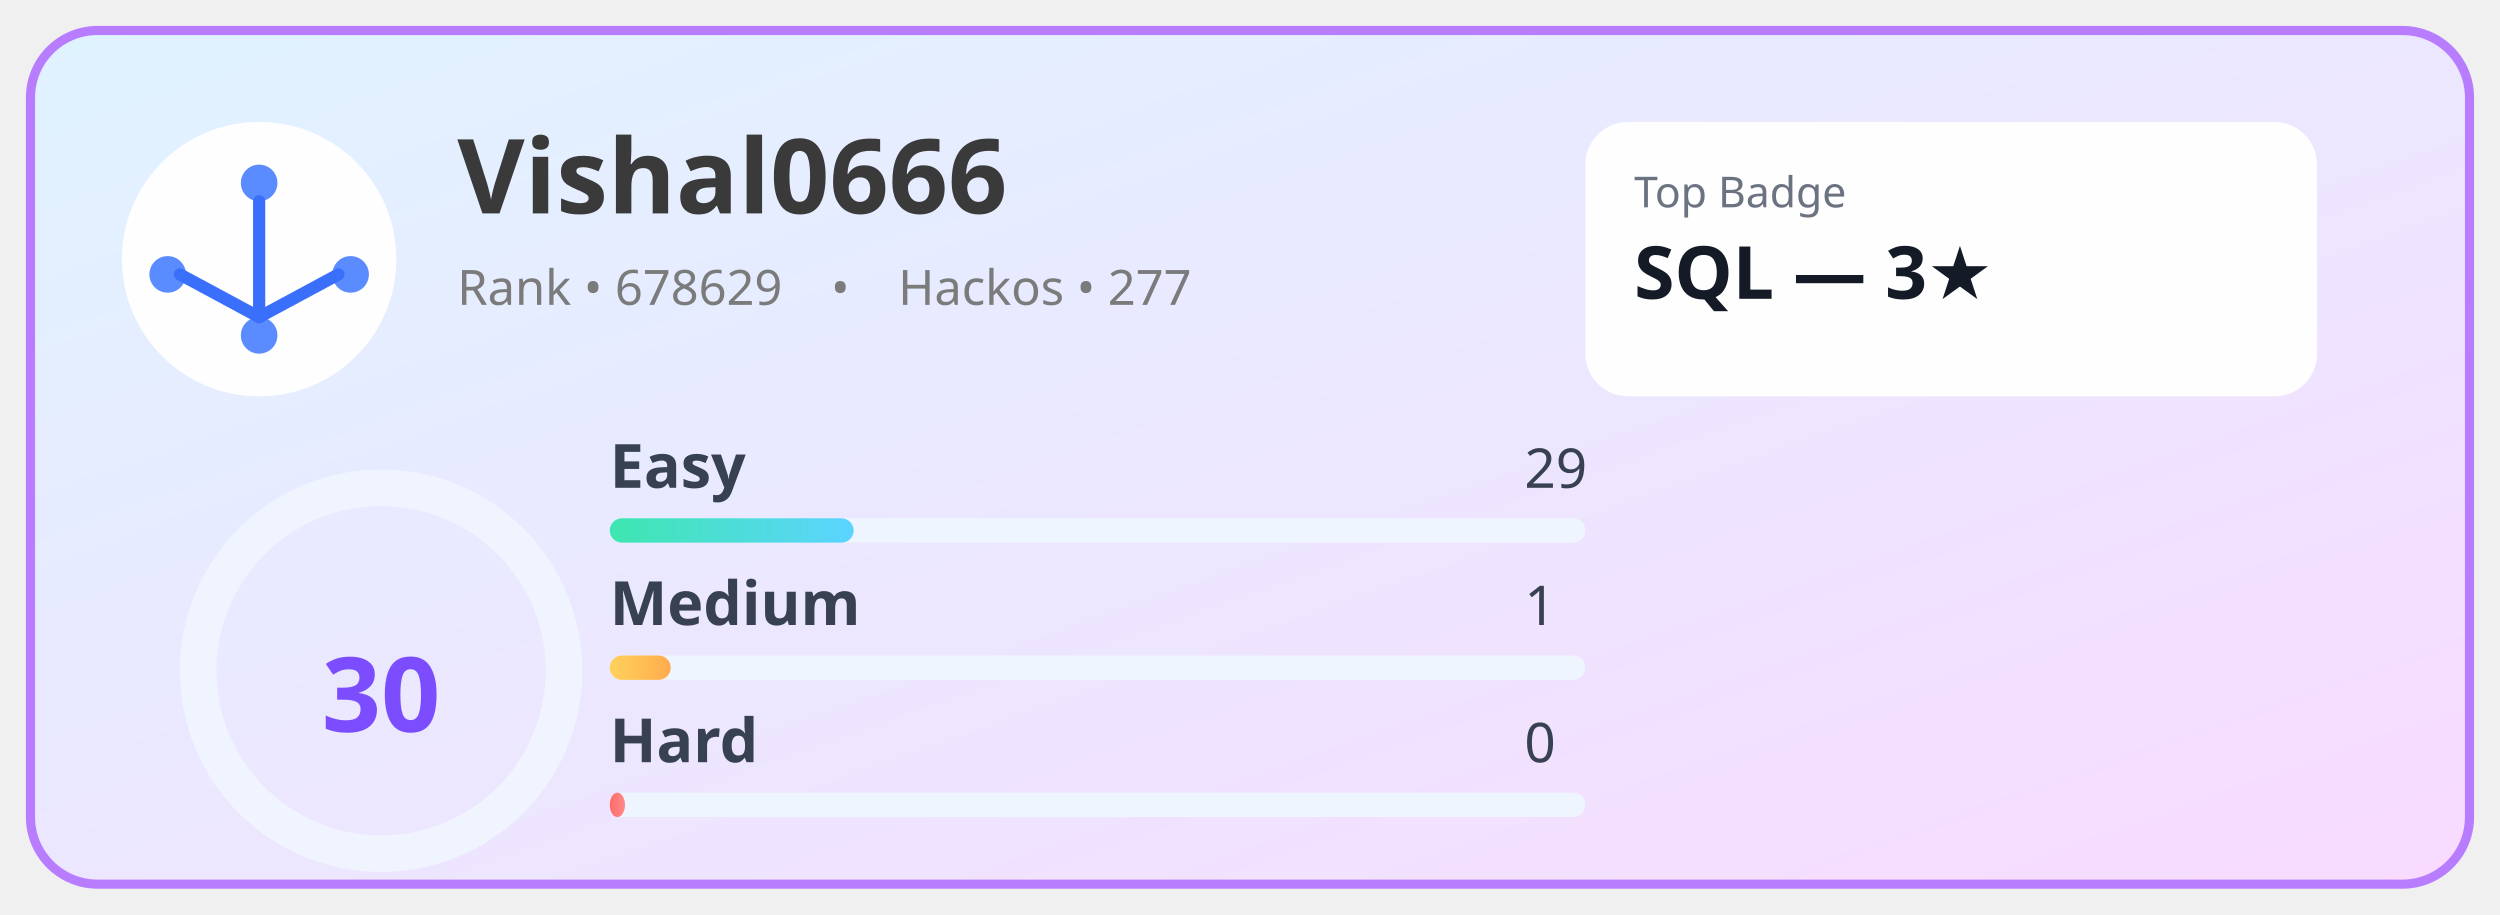
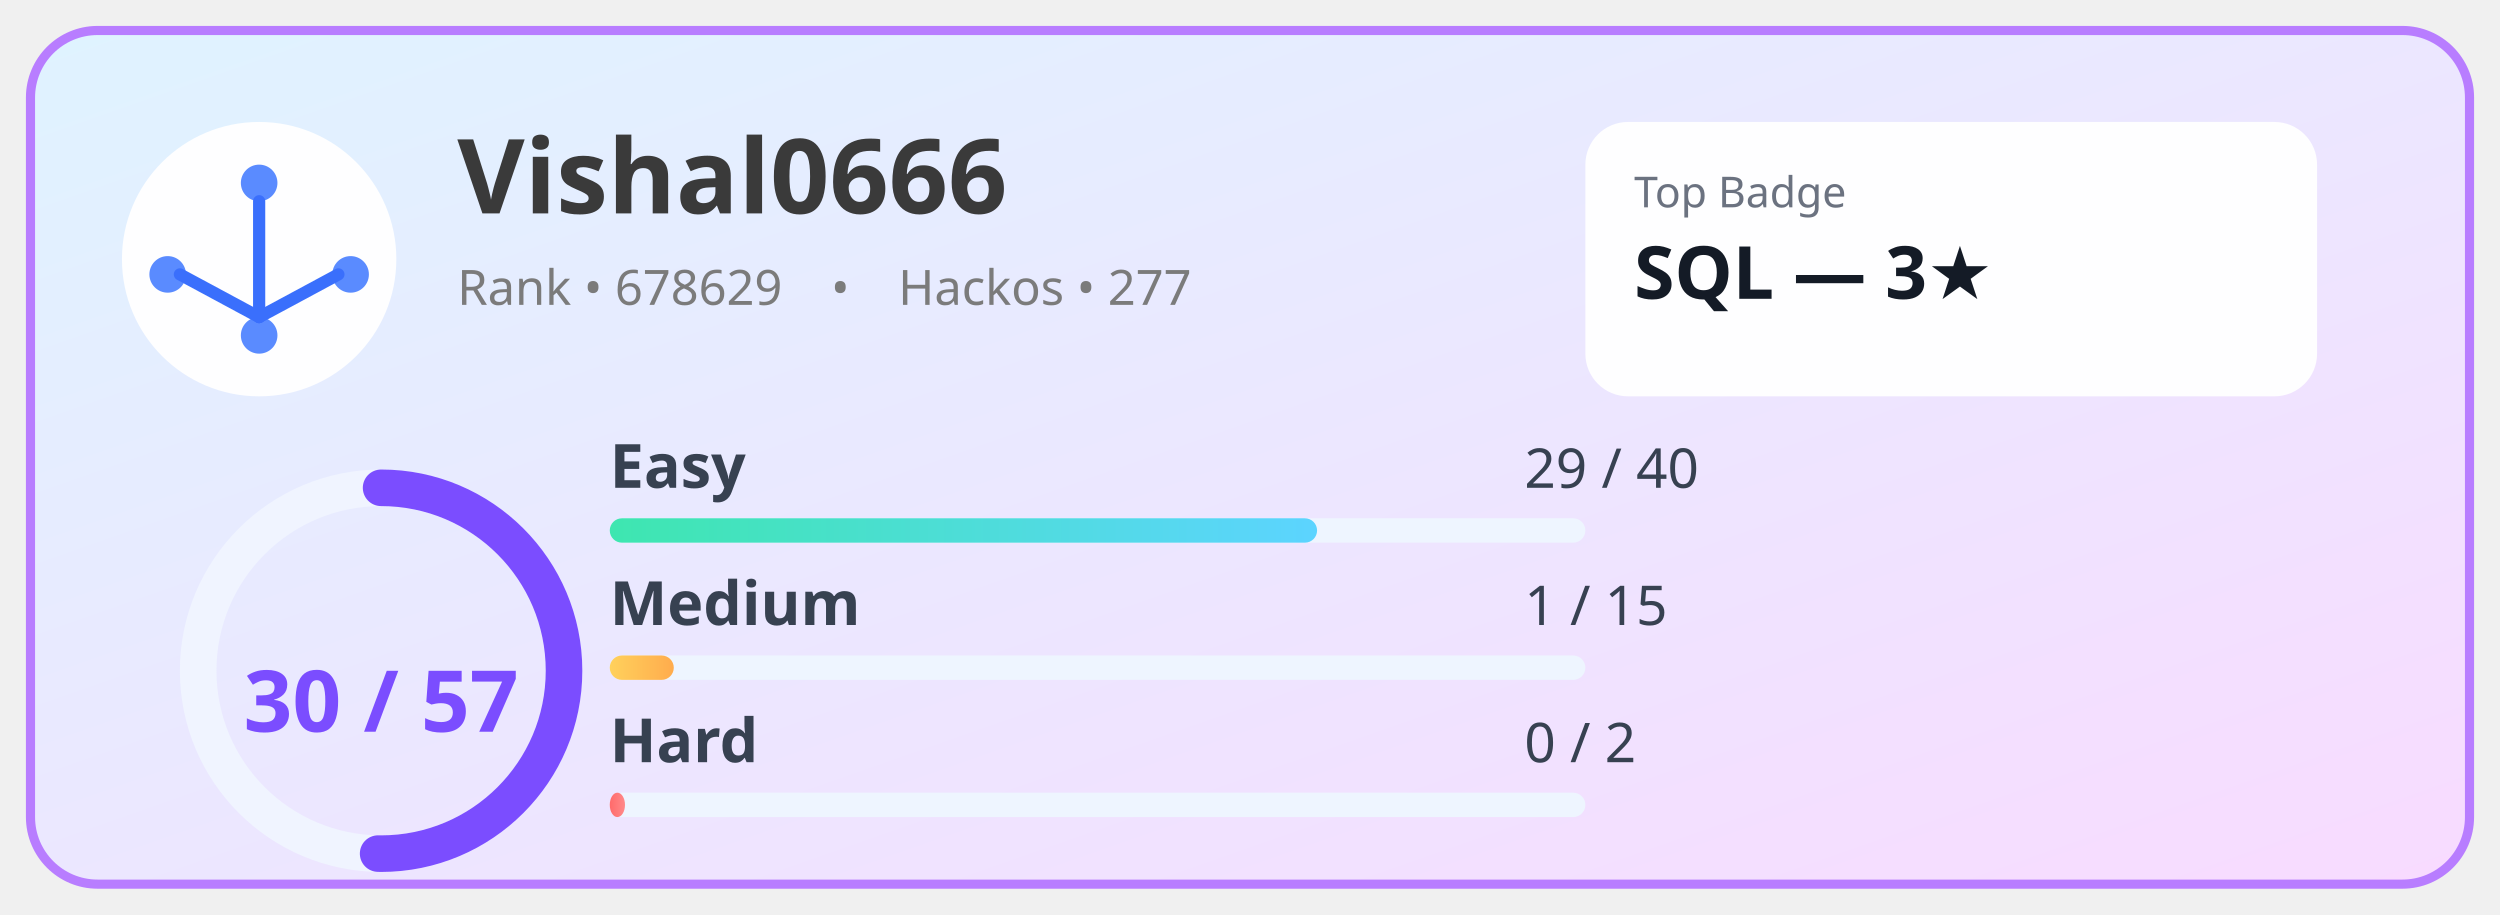
<svg xmlns="http://www.w3.org/2000/svg" width="820" height="300" viewBox="0 0 820 300" fill="none">
  <defs>
    <linearGradient id="cardbg" x1="0" y1="0" x2="1" y2="1">
      <stop offset="0%" stop-color="#dff3ff" />
      <stop offset="100%" stop-color="#f8dbff" />
    </linearGradient>
    <linearGradient id="greenbar" x1="0" x2="1">
      <stop offset="0%" stop-color="#3ee6b0" />
      <stop offset="100%" stop-color="#5cd4ff" />
    </linearGradient>
    <linearGradient id="yellowbar" x1="0" x2="1">
      <stop offset="0%" stop-color="#ffd15c" />
      <stop offset="100%" stop-color="#ffac4d" />
    </linearGradient>
    <linearGradient id="redbar" x1="0" x2="1">
      <stop offset="0%" stop-color="#ff6a6a" />
      <stop offset="100%" stop-color="#ff8a8a" />
    </linearGradient>
  </defs>
  <rect x="10" y="10" width="800" height="280" rx="22" fill="url(#cardbg)" stroke="#b87dff" stroke-width="3" />
  <g transform="translate(40,40)">
    <rect width="90" height="90" rx="45" fill="white" opacity="0.95" />
    <g transform="translate(45,45)">
      <circle cx="0" cy="-25" r="6" fill="#5a8bff" />
      <circle cx="0" cy="25" r="6" fill="#5a8bff" />
      <circle cx="-30" cy="5" r="6" fill="#5a8bff" />
      <circle cx="30" cy="5" r="6" fill="#5a8bff" />
      <path d="M0 -19 V19" stroke="#3a6ffc" stroke-width="4" stroke-linecap="round" />
      <path d="M0 19 L -26 5" stroke="#3a6ffc" stroke-width="4" stroke-linecap="round" />
      <path d="M0 19 L 26 5" stroke="#3a6ffc" stroke-width="4" stroke-linecap="round" />
    </g>
  </g>
-   <text x="150" y="70" fill="#3a3a3a" font-size="34" font-family="Segoe UI" font-weight="700">
-     Vishal0666
-   </text>
+   <text x="150" y="70" fill="#3a3a3a" font-size="34" font-family="Segoe UI" font-weight="700">Vishal0666</text>
  <text x="150" y="100" fill="#7b7b7b" font-size="16" font-family="Segoe UI">
    Rank • 678629 • Hackos • 277
  </text>
  <g transform="translate(520,40)">
    <rect width="240" height="90" rx="14" fill="white" opacity="0.95" />
    <text x="16" y="28" fill="#6b7280" font-family="Segoe UI" font-size="14">Top Badge</text>
-     <text x="16" y="58" fill="#141b26" font-family="Segoe UI" font-size="24" font-weight="700">
-       SQL — 3★
-     </text>
+     <text x="16" y="58" fill="#141b26" font-family="Segoe UI" font-size="24" font-weight="700">SQL — 3★</text>
  </g>
  <g transform="translate(55,150)">
    <circle cx="70" cy="70" r="60" stroke="#f0f4ff" stroke-width="12" fill="none" />
-     <text x="70" y="90" text-anchor="middle" font-size="34" fill="#7b4dff" font-family="Segoe UI" font-weight="700">
-       30
+     <circle cx="70" cy="70" r="60" stroke="#7b4dff" stroke-width="12" stroke-linecap="round" fill="none" transform="rotate(-90 70 70)" stroke-dasharray="189.47 360" />
+     <text x="70" y="90" text-anchor="middle" font-size="28" fill="#7b4dff" font-family="Segoe UI" font-weight="700">
+       30 / 57
    </text>
  </g>
  <g transform="translate(200,150)">
    <text x="0" y="10" fill="#374151" font-size="20" font-family="Segoe UI" font-weight="600">Easy</text>
-     <text x="300" y="10" fill="#374151" font-size="18" font-family="Segoe UI">29</text>
+     <text x="300" y="10" fill="#374151" font-size="18" font-family="Segoe UI">29 / 40</text>
    <rect x="0" y="20" width="320" height="8" rx="4" fill="#eef5ff" />
-     <rect x="0" y="20" width="80" height="8" rx="4" fill="url(#greenbar)" />
+     <rect x="0" y="20" width="232" height="8" rx="4" fill="url(#greenbar)" />
    <text x="0" y="55" fill="#374151" font-size="20" font-family="Segoe UI" font-weight="600">Medium</text>
-     <text x="300" y="55" fill="#374151" font-size="18" font-family="Segoe UI">1</text>
+     <text x="300" y="55" fill="#374151" font-size="18" font-family="Segoe UI">1 / 15</text>
    <rect x="0" y="65" width="320" height="8" rx="4" fill="#eef5ff" />
-     <rect x="0" y="65" width="20" height="8" rx="4" fill="url(#yellowbar)" />
+     <rect x="0" y="65" width="21" height="8" rx="4" fill="url(#yellowbar)" />
    <text x="0" y="100" fill="#374151" font-size="20" font-family="Segoe UI" font-weight="600">Hard</text>
-     <text x="300" y="100" fill="#374151" font-size="18" font-family="Segoe UI">0</text>
+     <text x="300" y="100" fill="#374151" font-size="18" font-family="Segoe UI">0 / 2</text>
    <rect x="0" y="110" width="320" height="8" rx="4" fill="#eef5ff" />
    <rect x="0" y="110" width="5" height="8" rx="4" fill="url(#redbar)" />
  </g>
</svg>
